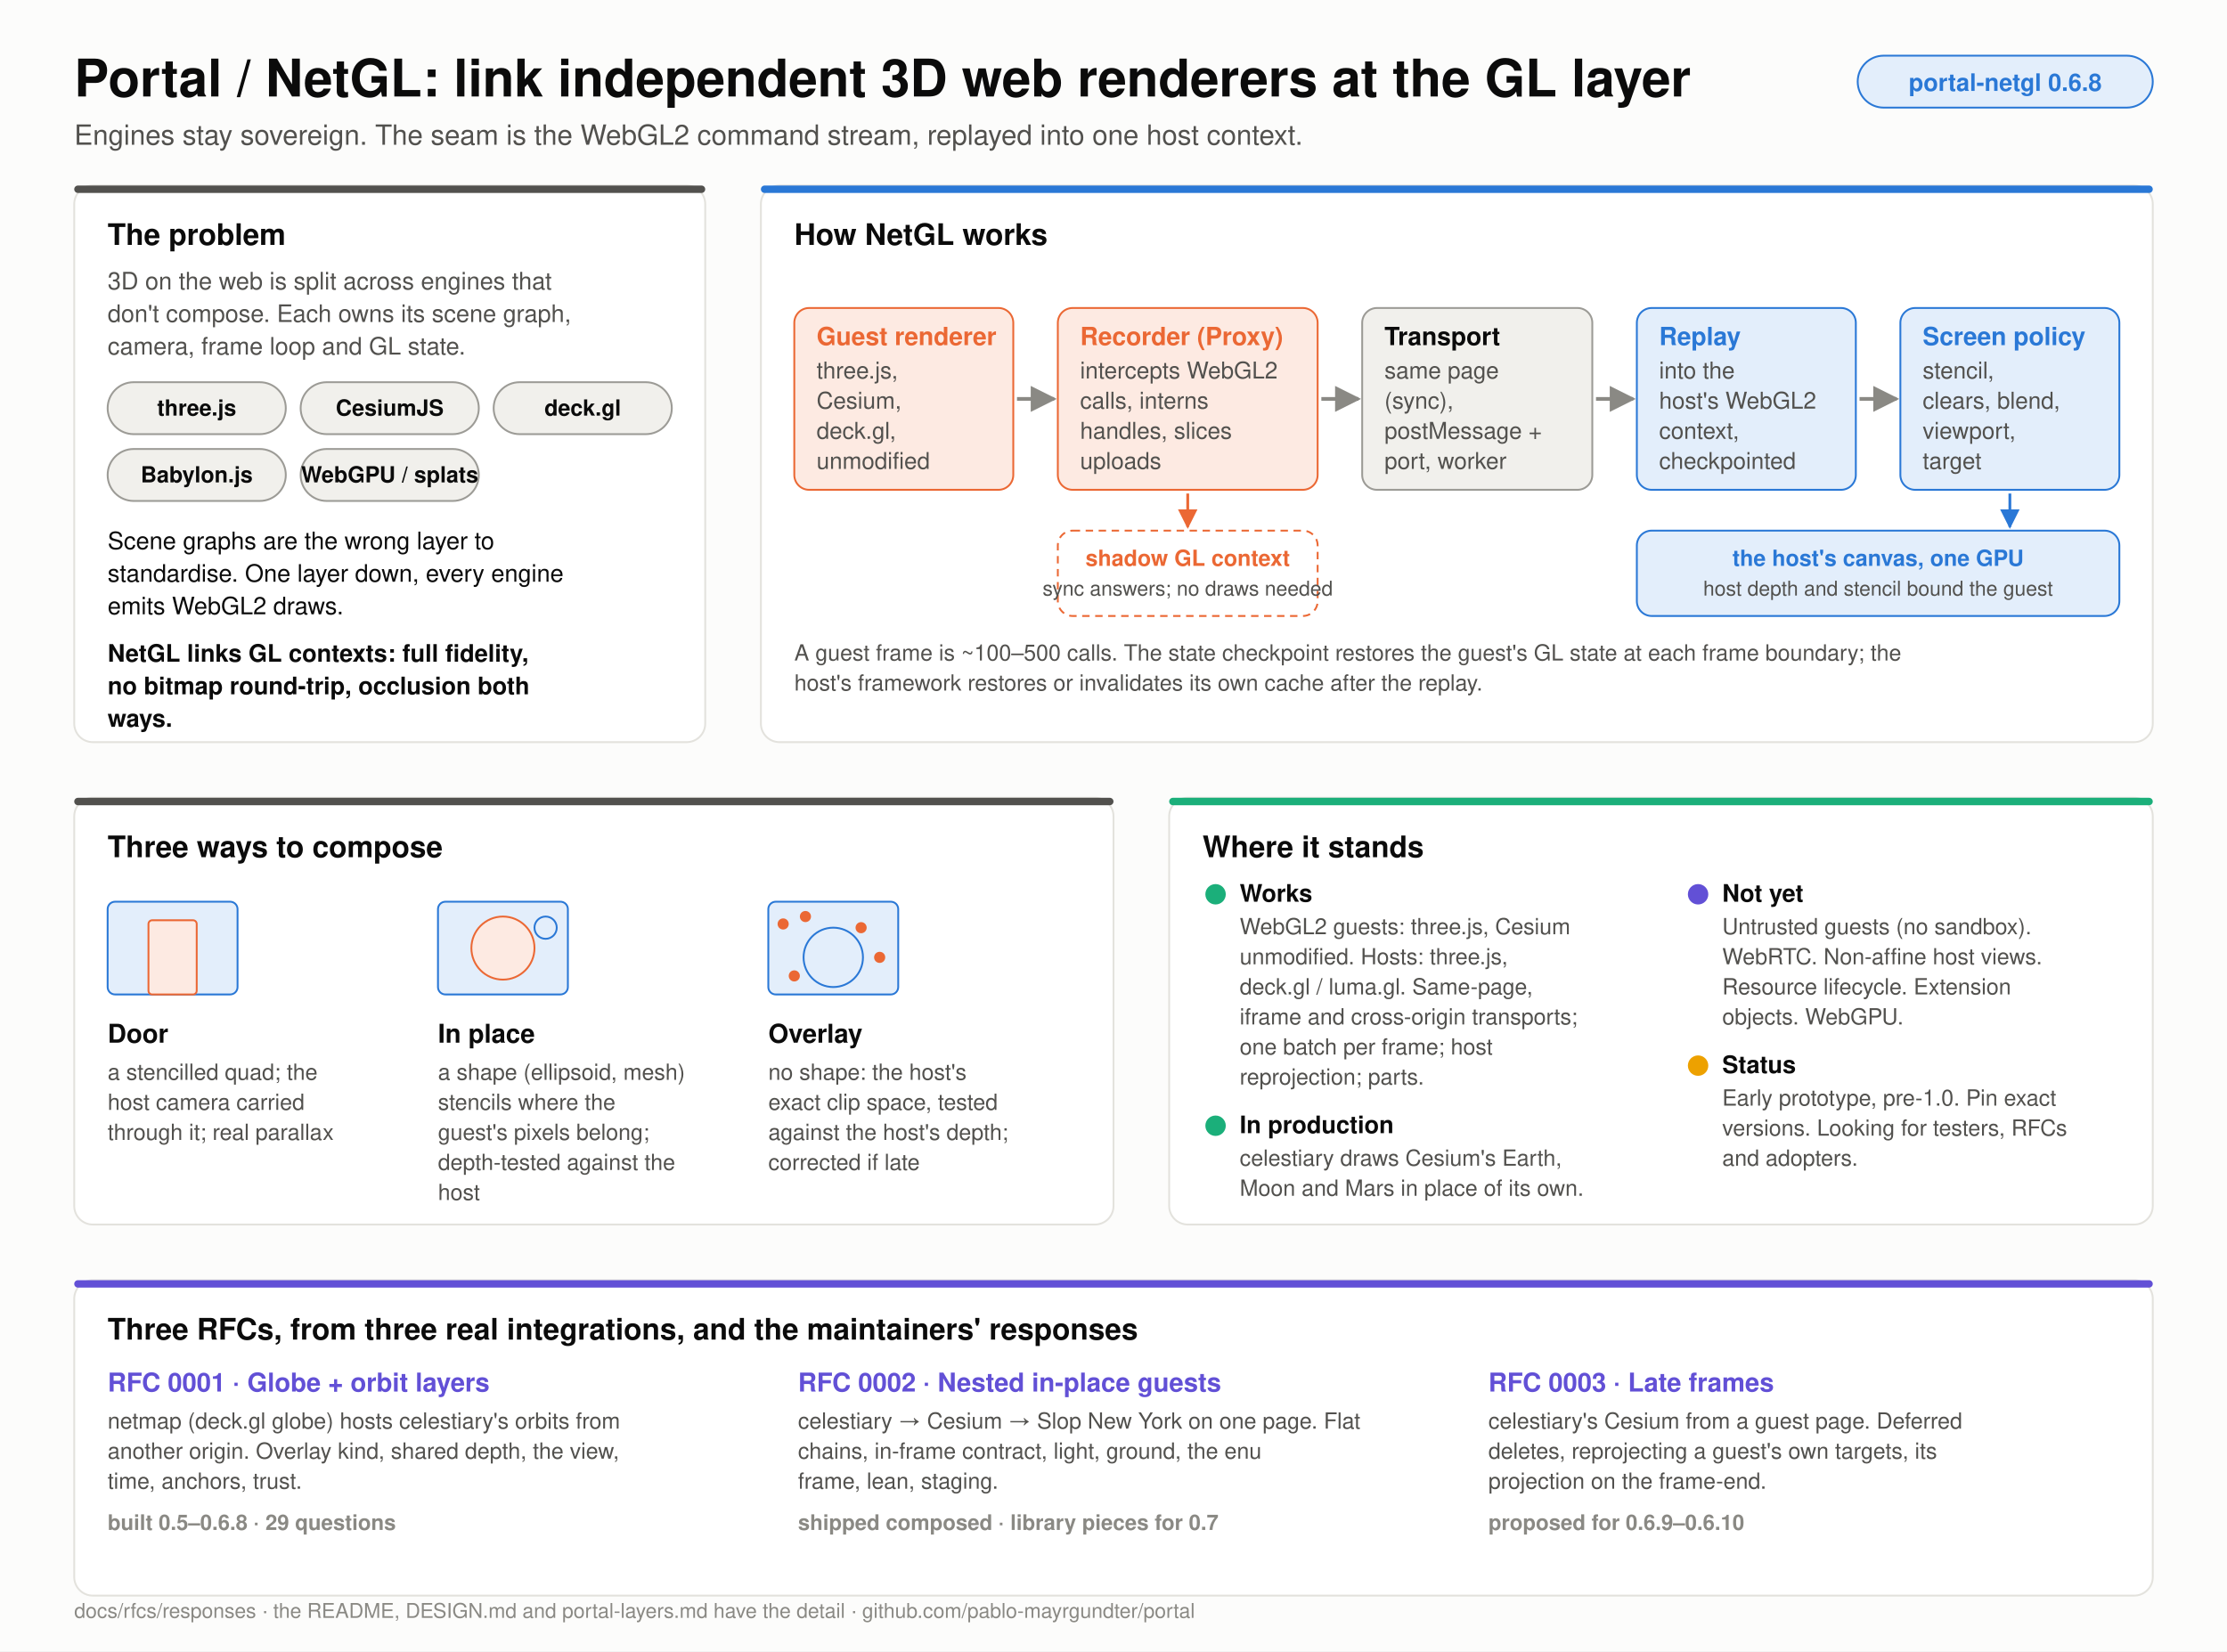
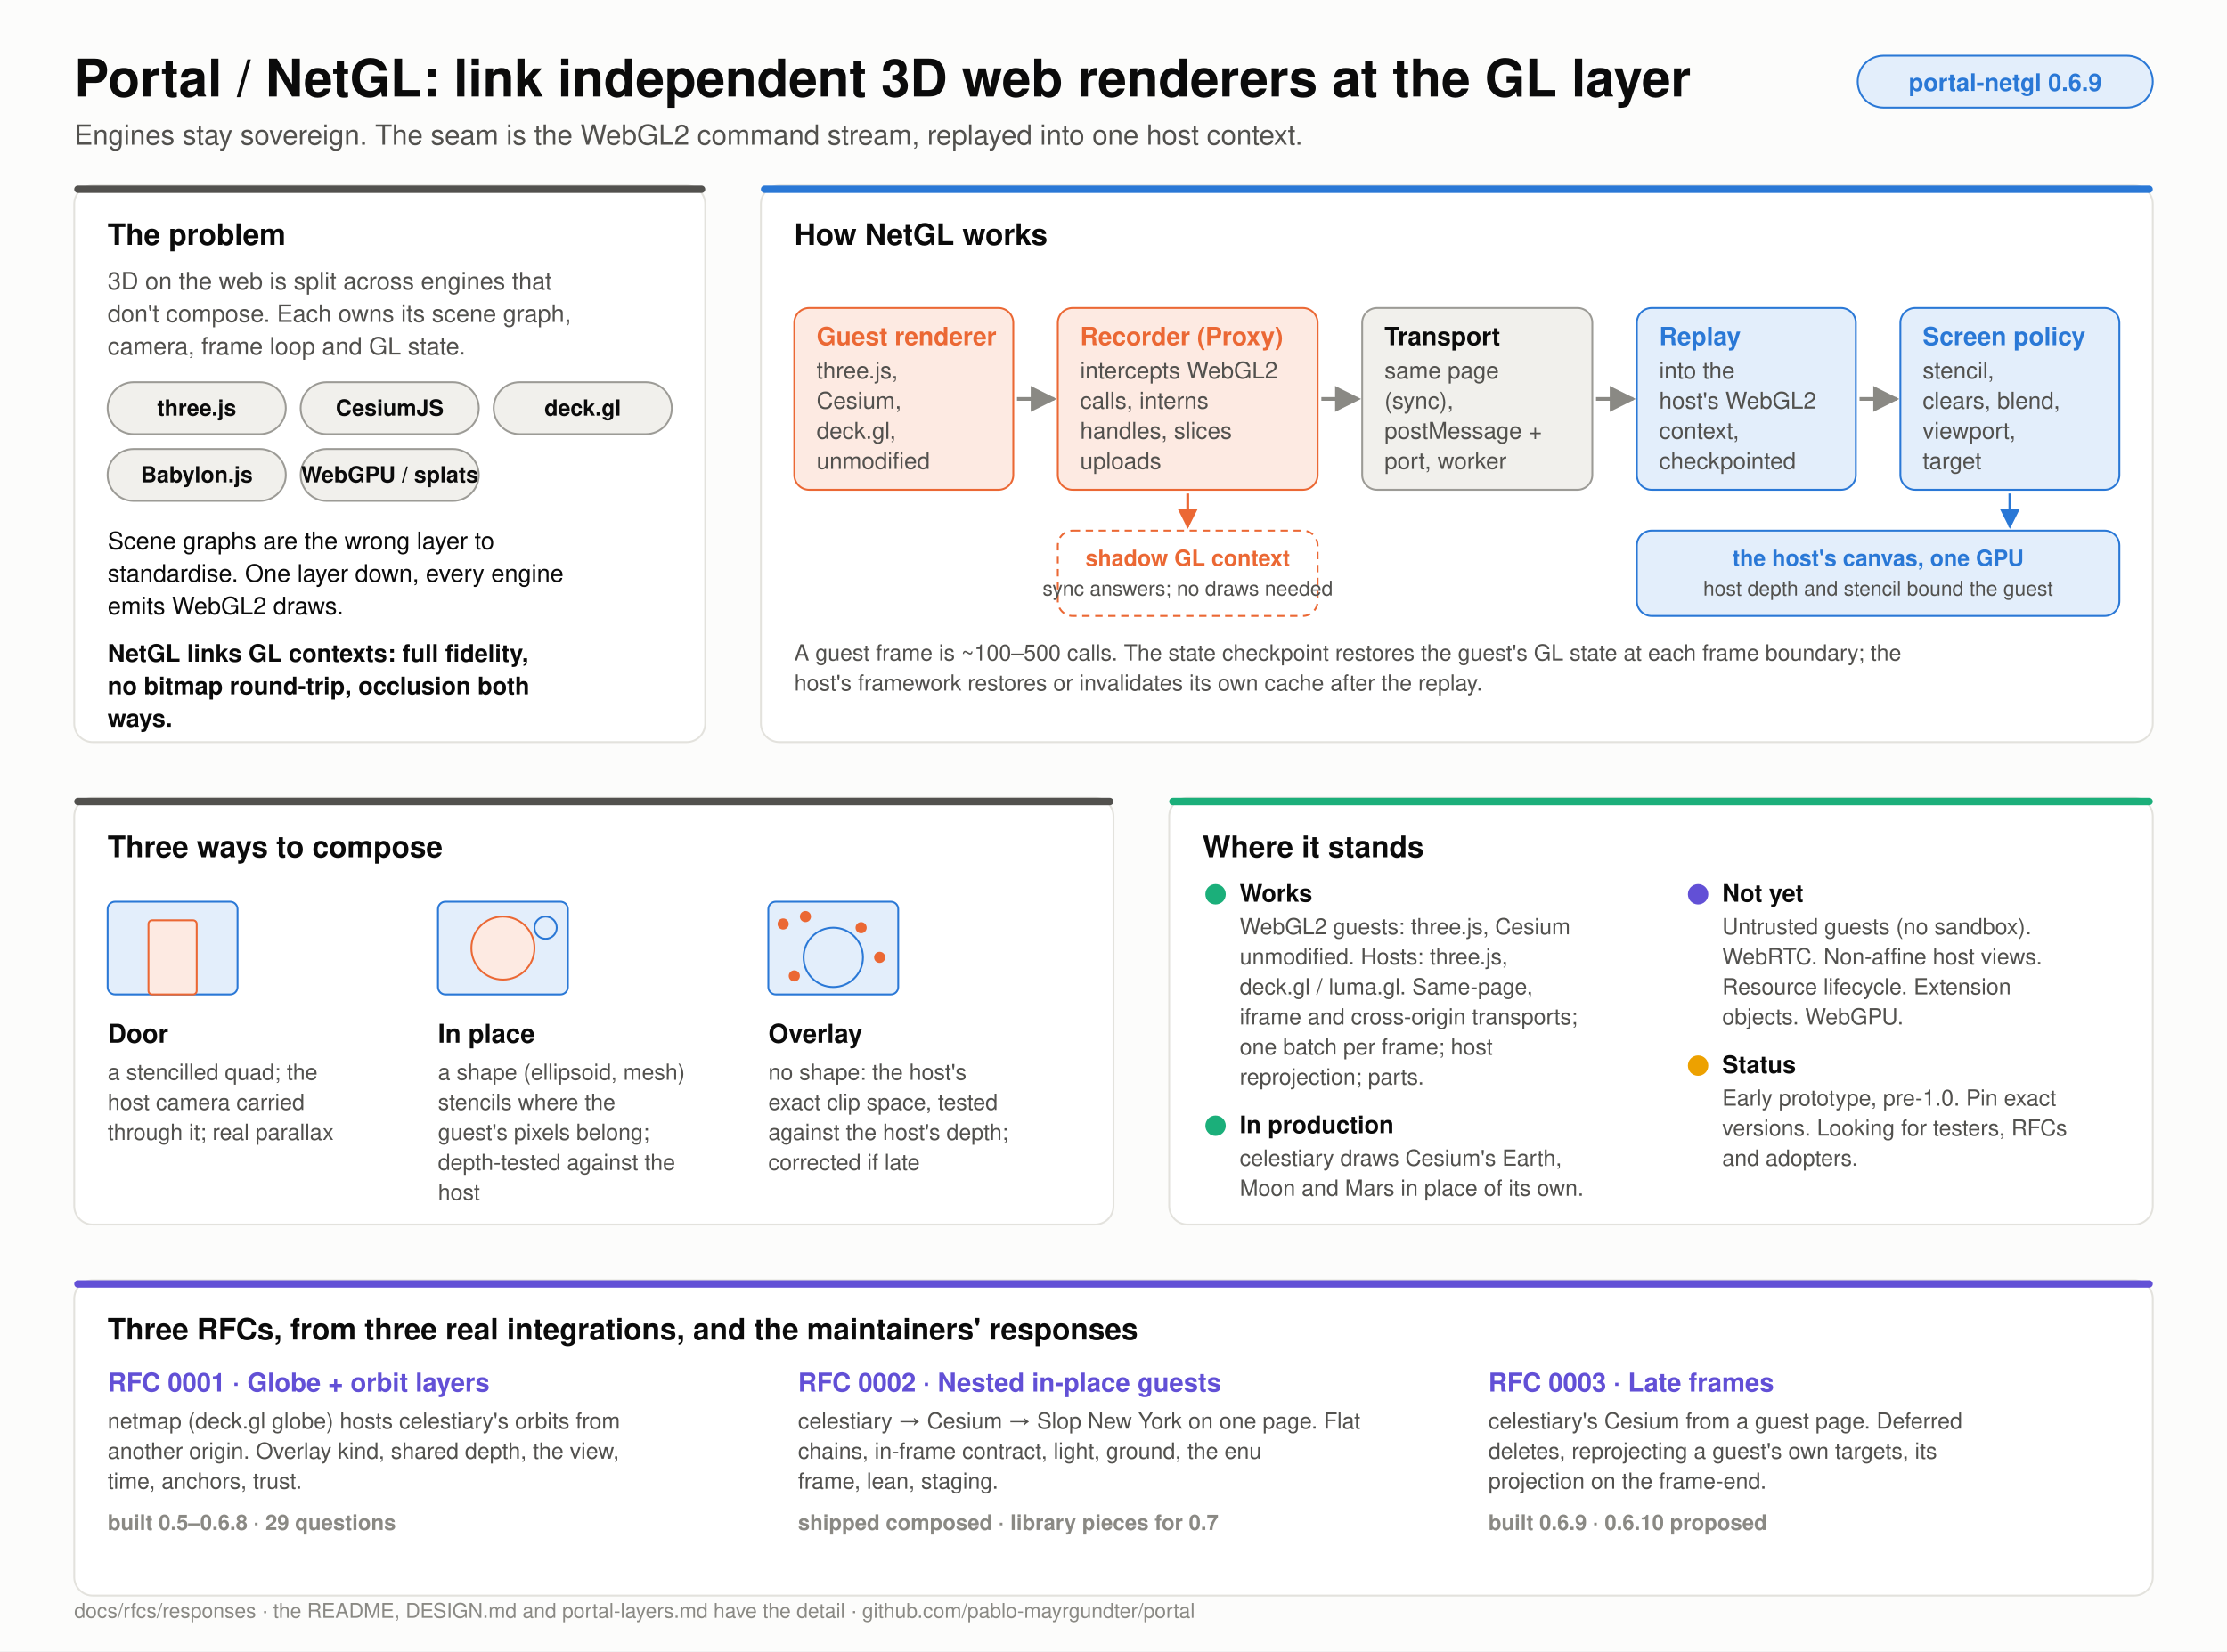
<svg xmlns="http://www.w3.org/2000/svg" width="1200" height="890" viewBox="0 0 1200 890" font-family="'Helvetica Neue', Helvetica, Arial, sans-serif">
  <defs>
    <marker id="arr-8a8984" viewBox="0 0 10 10" refX="9" refY="5" markerWidth="7" markerHeight="7" orient="auto-start-reverse">
      <path d="M0 0 L10 5 L0 10 z" fill="#8a8984" />
    </marker>
    <marker id="arr-eb6834" viewBox="0 0 10 10" refX="9" refY="5" markerWidth="7" markerHeight="7" orient="auto-start-reverse">
      <path d="M0 0 L10 5 L0 10 z" fill="#eb6834" />
    </marker>
    <marker id="arr-2a78d6" viewBox="0 0 10 10" refX="9" refY="5" markerWidth="7" markerHeight="7" orient="auto-start-reverse">
      <path d="M0 0 L10 5 L0 10 z" fill="#2a78d6" />
    </marker>
  </defs>
  <rect width="1200" height="890" fill="#fcfcfb" />
  <text x="40" y="52" font-size="28" fill="#0b0b0b" font-weight="700">Portal / NetGL: link independent 3D web renderers at the GL layer</text>
  <text x="40" y="78" font-size="15" fill="#52514e">Engines stay sovereign. The seam is the WebGL2 command stream, replayed into one host context.</text>
  <rect x="1001" y="30" width="159" height="28" rx="14" fill="#e3eefb" stroke="#2a78d6" stroke-width="1" />
-   <text x="1080.5" y="49" font-size="13" fill="#2a78d6" font-weight="700" text-anchor="middle">portal-netgl 0.6.8</text>
+   <text x="1080.5" y="49" font-size="13" fill="#2a78d6" font-weight="700" text-anchor="middle">portal-netgl 0.6.9</text>
  <rect x="40" y="100" width="340" height="300" rx="10" fill="#ffffff" stroke="#e3e2dd" stroke-width="1" />
  <rect x="40" y="100" width="340" height="4" rx="2" fill="#52514e" />
  <text x="58" y="132" font-size="16" fill="#0b0b0b" font-weight="700">The problem</text>
  <text x="58" y="156" font-size="13" fill="#52514e">3D on the web is split across engines that</text>
  <text x="58" y="173.55" font-size="13" fill="#52514e">don't compose. Each owns its scene graph,</text>
  <text x="58" y="191.1" font-size="13" fill="#52514e">camera, frame loop and GL state.</text>
  <rect x="58" y="206" width="96" height="28" rx="14" fill="#f1f0ec" stroke="#9c9b96" stroke-width="1" />
  <text x="106" y="224" font-size="12" fill="#0b0b0b" font-weight="700" text-anchor="middle">three.js</text>
  <rect x="162" y="206" width="96" height="28" rx="14" fill="#f1f0ec" stroke="#9c9b96" stroke-width="1" />
  <text x="210" y="224" font-size="12" fill="#0b0b0b" font-weight="700" text-anchor="middle">CesiumJS</text>
  <rect x="266" y="206" width="96" height="28" rx="14" fill="#f1f0ec" stroke="#9c9b96" stroke-width="1" />
  <text x="314" y="224" font-size="12" fill="#0b0b0b" font-weight="700" text-anchor="middle">deck.gl</text>
  <rect x="58" y="242" width="96" height="28" rx="14" fill="#f1f0ec" stroke="#9c9b96" stroke-width="1" />
  <text x="106" y="260" font-size="12" fill="#0b0b0b" font-weight="700" text-anchor="middle">Babylon.js</text>
  <rect x="162" y="242" width="96" height="28" rx="14" fill="#f1f0ec" stroke="#9c9b96" stroke-width="1" />
  <text x="210" y="260" font-size="12" fill="#0b0b0b" font-weight="700" text-anchor="middle">WebGPU / splats</text>
  <text x="58" y="296" font-size="13" fill="#0b0b0b">Scene graphs are the wrong layer to</text>
  <text x="58" y="313.55" font-size="13" fill="#0b0b0b">standardise. One layer down, every engine</text>
  <text x="58" y="331.1" font-size="13" fill="#0b0b0b">emits WebGL2 draws.</text>
  <text x="58" y="356.65" font-size="13" fill="#0b0b0b" font-weight="700">NetGL links GL contexts: full fidelity,</text>
  <text x="58" y="374.2" font-size="13" fill="#0b0b0b" font-weight="700">no bitmap round-trip, occlusion both</text>
  <text x="58" y="391.75" font-size="13" fill="#0b0b0b" font-weight="700">ways.</text>
  <rect x="410" y="100" width="750" height="300" rx="10" fill="#ffffff" stroke="#e3e2dd" stroke-width="1" />
  <rect x="410" y="100" width="750" height="4" rx="2" fill="#2a78d6" />
  <text x="428" y="132" font-size="16" fill="#0b0b0b" font-weight="700">How NetGL works</text>
  <rect x="428" y="166" width="118" height="98" rx="8" fill="#fdeae2" stroke="#eb6834" stroke-width="1" />
  <text x="440" y="186" font-size="13.5" fill="#eb6834" font-weight="700">Guest renderer</text>
  <text x="440" y="204" font-size="12.5" fill="#52514e">three.js,</text>
  <text x="440" y="220.25" font-size="12.5" fill="#52514e">Cesium,</text>
  <text x="440" y="236.5" font-size="12.5" fill="#52514e">deck.gl,</text>
  <text x="440" y="252.75" font-size="12.5" fill="#52514e">unmodified</text>
  <rect x="570" y="166" width="140" height="98" rx="8" fill="#fdeae2" stroke="#eb6834" stroke-width="1" />
  <text x="582" y="186" font-size="13.5" fill="#eb6834" font-weight="700">Recorder (Proxy)</text>
  <text x="582" y="204" font-size="12.5" fill="#52514e">intercepts WebGL2</text>
  <text x="582" y="220.25" font-size="12.5" fill="#52514e">calls, interns</text>
  <text x="582" y="236.5" font-size="12.5" fill="#52514e">handles, slices</text>
  <text x="582" y="252.75" font-size="12.5" fill="#52514e">uploads</text>
  <rect x="734" y="166" width="124" height="98" rx="8" fill="#f1f0ec" stroke="#9c9b96" stroke-width="1" />
  <text x="746" y="186" font-size="13.5" fill="#0b0b0b" font-weight="700">Transport</text>
  <text x="746" y="204" font-size="12.5" fill="#52514e">same page</text>
  <text x="746" y="220.25" font-size="12.5" fill="#52514e">(sync),</text>
  <text x="746" y="236.5" font-size="12.5" fill="#52514e">postMessage +</text>
  <text x="746" y="252.75" font-size="12.5" fill="#52514e">port, worker</text>
  <rect x="882" y="166" width="118" height="98" rx="8" fill="#e3eefb" stroke="#2a78d6" stroke-width="1" />
  <text x="894" y="186" font-size="13.5" fill="#2a78d6" font-weight="700">Replay</text>
  <text x="894" y="204" font-size="12.5" fill="#52514e">into the</text>
  <text x="894" y="220.25" font-size="12.5" fill="#52514e">host's WebGL2</text>
  <text x="894" y="236.5" font-size="12.5" fill="#52514e">context,</text>
  <text x="894" y="252.75" font-size="12.5" fill="#52514e">checkpointed</text>
  <rect x="1024" y="166" width="118" height="98" rx="8" fill="#e3eefb" stroke="#2a78d6" stroke-width="1" />
  <text x="1036" y="186" font-size="13.5" fill="#2a78d6" font-weight="700">Screen policy</text>
  <text x="1036" y="204" font-size="12.5" fill="#52514e">stencil,</text>
  <text x="1036" y="220.25" font-size="12.5" fill="#52514e">clears, blend,</text>
  <text x="1036" y="236.5" font-size="12.5" fill="#52514e">viewport,</text>
  <text x="1036" y="252.75" font-size="12.5" fill="#52514e">target</text>
  <line x1="548" y1="215" x2="568" y2="215" stroke="#8a8984" stroke-width="2" marker-end="url(#arr-8a8984)" />
  <line x1="712" y1="215" x2="732" y2="215" stroke="#8a8984" stroke-width="2" marker-end="url(#arr-8a8984)" />
  <line x1="860" y1="215" x2="880" y2="215" stroke="#8a8984" stroke-width="2" marker-end="url(#arr-8a8984)" />
  <line x1="1002" y1="215" x2="1022" y2="215" stroke="#8a8984" stroke-width="2" marker-end="url(#arr-8a8984)" />
  <rect x="570" y="286" width="140" height="46" rx="8" fill="#ffffff" stroke="#eb6834" stroke-width="1" stroke-dasharray="4 3" />
  <text x="640" y="305" font-size="12" fill="#eb6834" font-weight="700" text-anchor="middle">shadow GL context</text>
  <text x="640" y="321" font-size="11" fill="#52514e" text-anchor="middle">sync answers; no draws needed</text>
  <line x1="640" y1="266" x2="640" y2="284" stroke="#eb6834" stroke-width="1.5" marker-end="url(#arr-eb6834)" />
  <rect x="882" y="286" width="260" height="46" rx="8" fill="#e3eefb" stroke="#2a78d6" stroke-width="1" />
  <text x="1012" y="305" font-size="12" fill="#2a78d6" font-weight="700" text-anchor="middle">the host's canvas, one GPU</text>
  <text x="1012" y="321" font-size="11" fill="#52514e" text-anchor="middle">host depth and stencil bound the guest</text>
  <line x1="1083" y1="266" x2="1083" y2="284" stroke="#2a78d6" stroke-width="1.5" marker-end="url(#arr-2a78d6)" />
  <text x="428" y="356" font-size="12" fill="#52514e">A guest frame is ~100–500 calls. The state checkpoint restores the guest's GL state at each frame boundary; the</text>
  <text x="428" y="372.2" font-size="12" fill="#52514e">host's framework restores or invalidates its own cache after the replay.</text>
  <rect x="40" y="430" width="560" height="230" rx="10" fill="#ffffff" stroke="#e3e2dd" stroke-width="1" />
  <rect x="40" y="430" width="560" height="4" rx="2" fill="#52514e" />
  <text x="58" y="462" font-size="16" fill="#0b0b0b" font-weight="700">Three ways to compose</text>
  <rect x="58" y="486" width="70" height="50" rx="4" fill="#e3eefb" stroke="#2a78d6" stroke-width="1" />
  <rect x="80" y="496" width="26" height="40" rx="2" fill="#fdeae2" stroke="#eb6834" stroke-width="1" />
  <text x="58" y="562" font-size="14" fill="#0b0b0b" font-weight="700">Door</text>
  <text x="58" y="582" font-size="12" fill="#52514e">a stencilled quad; the</text>
  <text x="58" y="598.2" font-size="12" fill="#52514e">host camera carried</text>
  <text x="58" y="614.4" font-size="12" fill="#52514e">through it; real parallax</text>
  <rect x="236" y="486" width="70" height="50" rx="4" fill="#e3eefb" stroke="#2a78d6" stroke-width="1" />
  <circle cx="271" cy="511" r="17" fill="#fdeae2" stroke="#eb6834" />
  <circle cx="294" cy="500" r="6" fill="#e3eefb" stroke="#2a78d6" />
  <text x="236" y="562" font-size="14" fill="#0b0b0b" font-weight="700">In place</text>
  <text x="236" y="582" font-size="12" fill="#52514e">a shape (ellipsoid, mesh)</text>
  <text x="236" y="598.2" font-size="12" fill="#52514e">stencils where the</text>
  <text x="236" y="614.4" font-size="12" fill="#52514e">guest's pixels belong;</text>
  <text x="236" y="630.6" font-size="12" fill="#52514e">depth-tested against the</text>
  <text x="236" y="646.8" font-size="12" fill="#52514e">host</text>
  <rect x="414" y="486" width="70" height="50" rx="4" fill="#e3eefb" stroke="#2a78d6" stroke-width="1" />
  <circle cx="449" cy="516" r="16" fill="#e3eefb" stroke="#2a78d6" />
  <circle cx="422" cy="498" r="3" fill="#eb6834" stroke="none" />
  <circle cx="434" cy="494" r="3" fill="#eb6834" stroke="none" />
  <circle cx="464" cy="500" r="3" fill="#eb6834" stroke="none" />
  <circle cx="474" cy="516" r="3" fill="#eb6834" stroke="none" />
  <circle cx="428" cy="526" r="3" fill="#eb6834" stroke="none" />
  <text x="414" y="562" font-size="14" fill="#0b0b0b" font-weight="700">Overlay</text>
  <text x="414" y="582" font-size="12" fill="#52514e">no shape: the host's</text>
  <text x="414" y="598.2" font-size="12" fill="#52514e">exact clip space, tested</text>
  <text x="414" y="614.4" font-size="12" fill="#52514e">against the host's depth;</text>
  <text x="414" y="630.6" font-size="12" fill="#52514e">corrected if late</text>
  <rect x="630" y="430" width="530" height="230" rx="10" fill="#ffffff" stroke="#e3e2dd" stroke-width="1" />
  <rect x="630" y="430" width="530" height="4" rx="2" fill="#1baf7a" />
  <text x="648" y="462" font-size="16" fill="#0b0b0b" font-weight="700">Where it stands</text>
  <circle cx="655" cy="482" r="5.5" fill="#1baf7a" stroke="none" />
  <text x="668" y="486" font-size="13" fill="#0b0b0b" font-weight="700">Works</text>
  <text x="668" y="503.55" font-size="12" fill="#52514e">WebGL2 guests: three.js, Cesium</text>
  <text x="668" y="519.75" font-size="12" fill="#52514e">unmodified. Hosts: three.js,</text>
  <text x="668" y="535.95" font-size="12" fill="#52514e">deck.gl / luma.gl. Same-page,</text>
  <text x="668" y="552.15" font-size="12" fill="#52514e">iframe and cross-origin transports;</text>
  <text x="668" y="568.35" font-size="12" fill="#52514e">one batch per frame; host</text>
  <text x="668" y="584.55" font-size="12" fill="#52514e">reprojection; parts.</text>
  <circle cx="655" cy="606.75" r="5.5" fill="#1baf7a" stroke="none" />
  <text x="668" y="610.75" font-size="13" fill="#0b0b0b" font-weight="700">In production</text>
  <text x="668" y="628.3" font-size="12" fill="#52514e">celestiary draws Cesium's Earth,</text>
  <text x="668" y="644.5" font-size="12" fill="#52514e">Moon and Mars in place of its own.</text>
  <circle cx="915" cy="482" r="5.5" fill="#6250d6" stroke="none" />
  <text x="928" y="486" font-size="13" fill="#0b0b0b" font-weight="700">Not yet</text>
  <text x="928" y="503.55" font-size="12" fill="#52514e">Untrusted guests (no sandbox).</text>
  <text x="928" y="519.75" font-size="12" fill="#52514e">WebRTC. Non-affine host views.</text>
  <text x="928" y="535.95" font-size="12" fill="#52514e">Resource lifecycle. Extension</text>
  <text x="928" y="552.15" font-size="12" fill="#52514e">objects. WebGPU.</text>
  <circle cx="915" cy="574.35" r="5.5" fill="#eda100" stroke="none" />
  <text x="928" y="578.35" font-size="13" fill="#0b0b0b" font-weight="700">Status</text>
  <text x="928" y="595.9" font-size="12" fill="#52514e">Early prototype, pre-1.0. Pin exact</text>
  <text x="928" y="612.1" font-size="12" fill="#52514e">versions. Looking for testers, RFCs</text>
  <text x="928" y="628.3" font-size="12" fill="#52514e">and adopters.</text>
  <rect x="40" y="690" width="1120" height="170" rx="10" fill="#ffffff" stroke="#e3e2dd" stroke-width="1" />
  <rect x="40" y="690" width="1120" height="4" rx="2" fill="#6250d6" />
  <text x="58" y="722" font-size="16" fill="#0b0b0b" font-weight="700">Three RFCs, from three real integrations, and the maintainers' responses</text>
  <text x="58" y="750" font-size="14" fill="#6250d6" font-weight="700">RFC 0001 · Globe + orbit layers</text>
  <text x="58" y="770" font-size="12" fill="#52514e">netmap (deck.gl globe) hosts celestiary's orbits from</text>
  <text x="58" y="786.2" font-size="12" fill="#52514e">another origin. Overlay kind, shared depth, the view,</text>
  <text x="58" y="802.4" font-size="12" fill="#52514e">time, anchors, trust.</text>
  <text x="58" y="824.6" font-size="11.5" fill="#8a8984" font-weight="700">built 0.5–0.6.8 · 29 questions</text>
  <text x="430" y="750" font-size="14" fill="#6250d6" font-weight="700">RFC 0002 · Nested in-place guests</text>
  <text x="430" y="770" font-size="12" fill="#52514e">celestiary → Cesium → Slop New York on one page. Flat</text>
  <text x="430" y="786.2" font-size="12" fill="#52514e">chains, in-frame contract, light, ground, the enu</text>
  <text x="430" y="802.4" font-size="12" fill="#52514e">frame, lean, staging.</text>
  <text x="430" y="824.6" font-size="11.5" fill="#8a8984" font-weight="700">shipped composed · library pieces for 0.7</text>
  <text x="802" y="750" font-size="14" fill="#6250d6" font-weight="700">RFC 0003 · Late frames</text>
  <text x="802" y="770" font-size="12" fill="#52514e">celestiary's Cesium from a guest page. Deferred</text>
  <text x="802" y="786.2" font-size="12" fill="#52514e">deletes, reprojecting a guest's own targets, its</text>
  <text x="802" y="802.4" font-size="12" fill="#52514e">projection on the frame-end.</text>
-   <text x="802" y="824.6" font-size="11.5" fill="#8a8984" font-weight="700">proposed for 0.6.9–0.6.10</text>
+   <text x="802" y="824.6" font-size="11.5" fill="#8a8984" font-weight="700">built 0.6.9 · 0.6.10 proposed</text>
  <text x="40" y="872" font-size="11" fill="#8a8984">docs/rfcs/responses · the README, DESIGN.md and portal-layers.md have the detail · github.com/pablo-mayrgundter/portal</text>
</svg>
